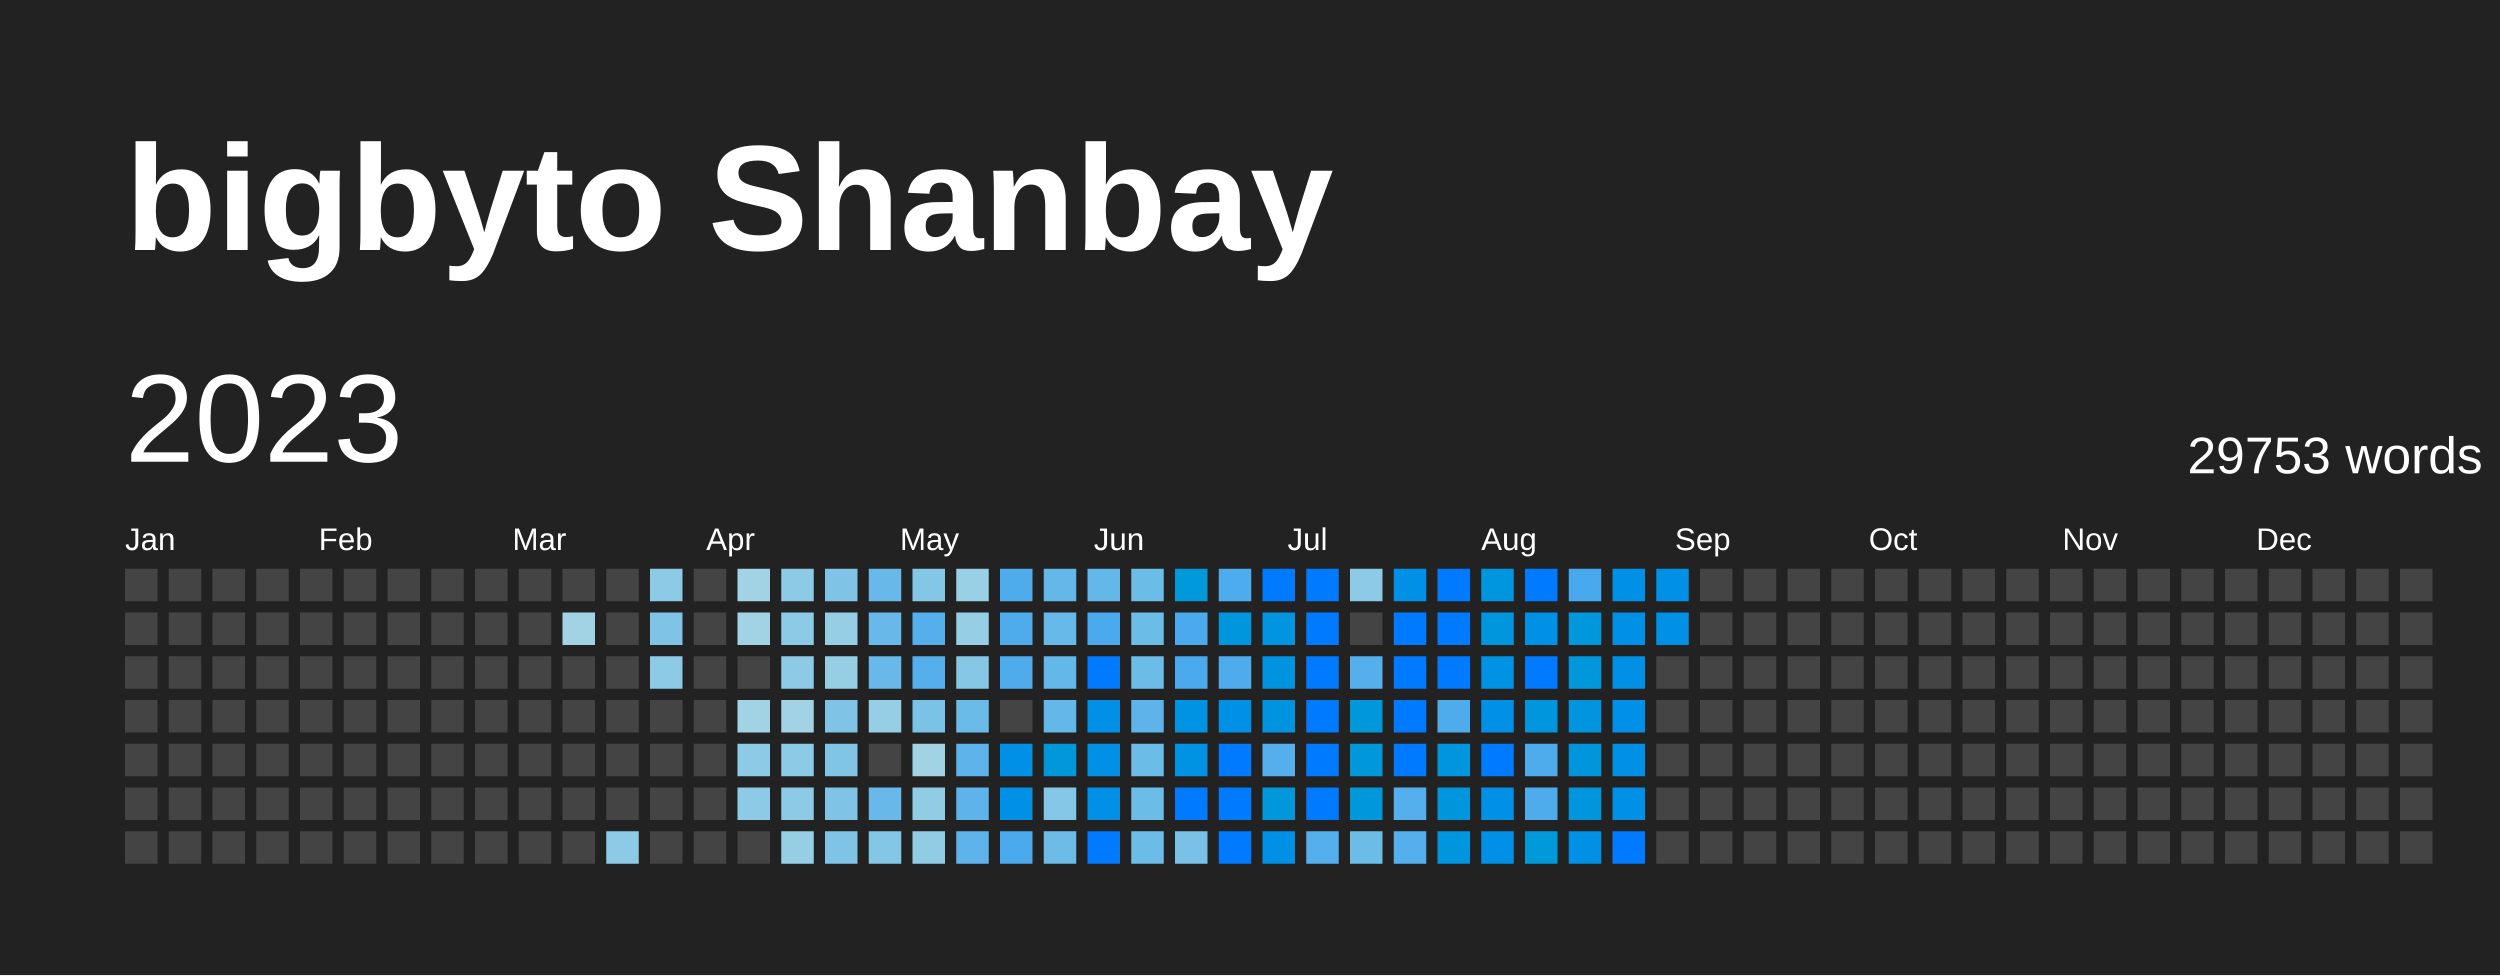
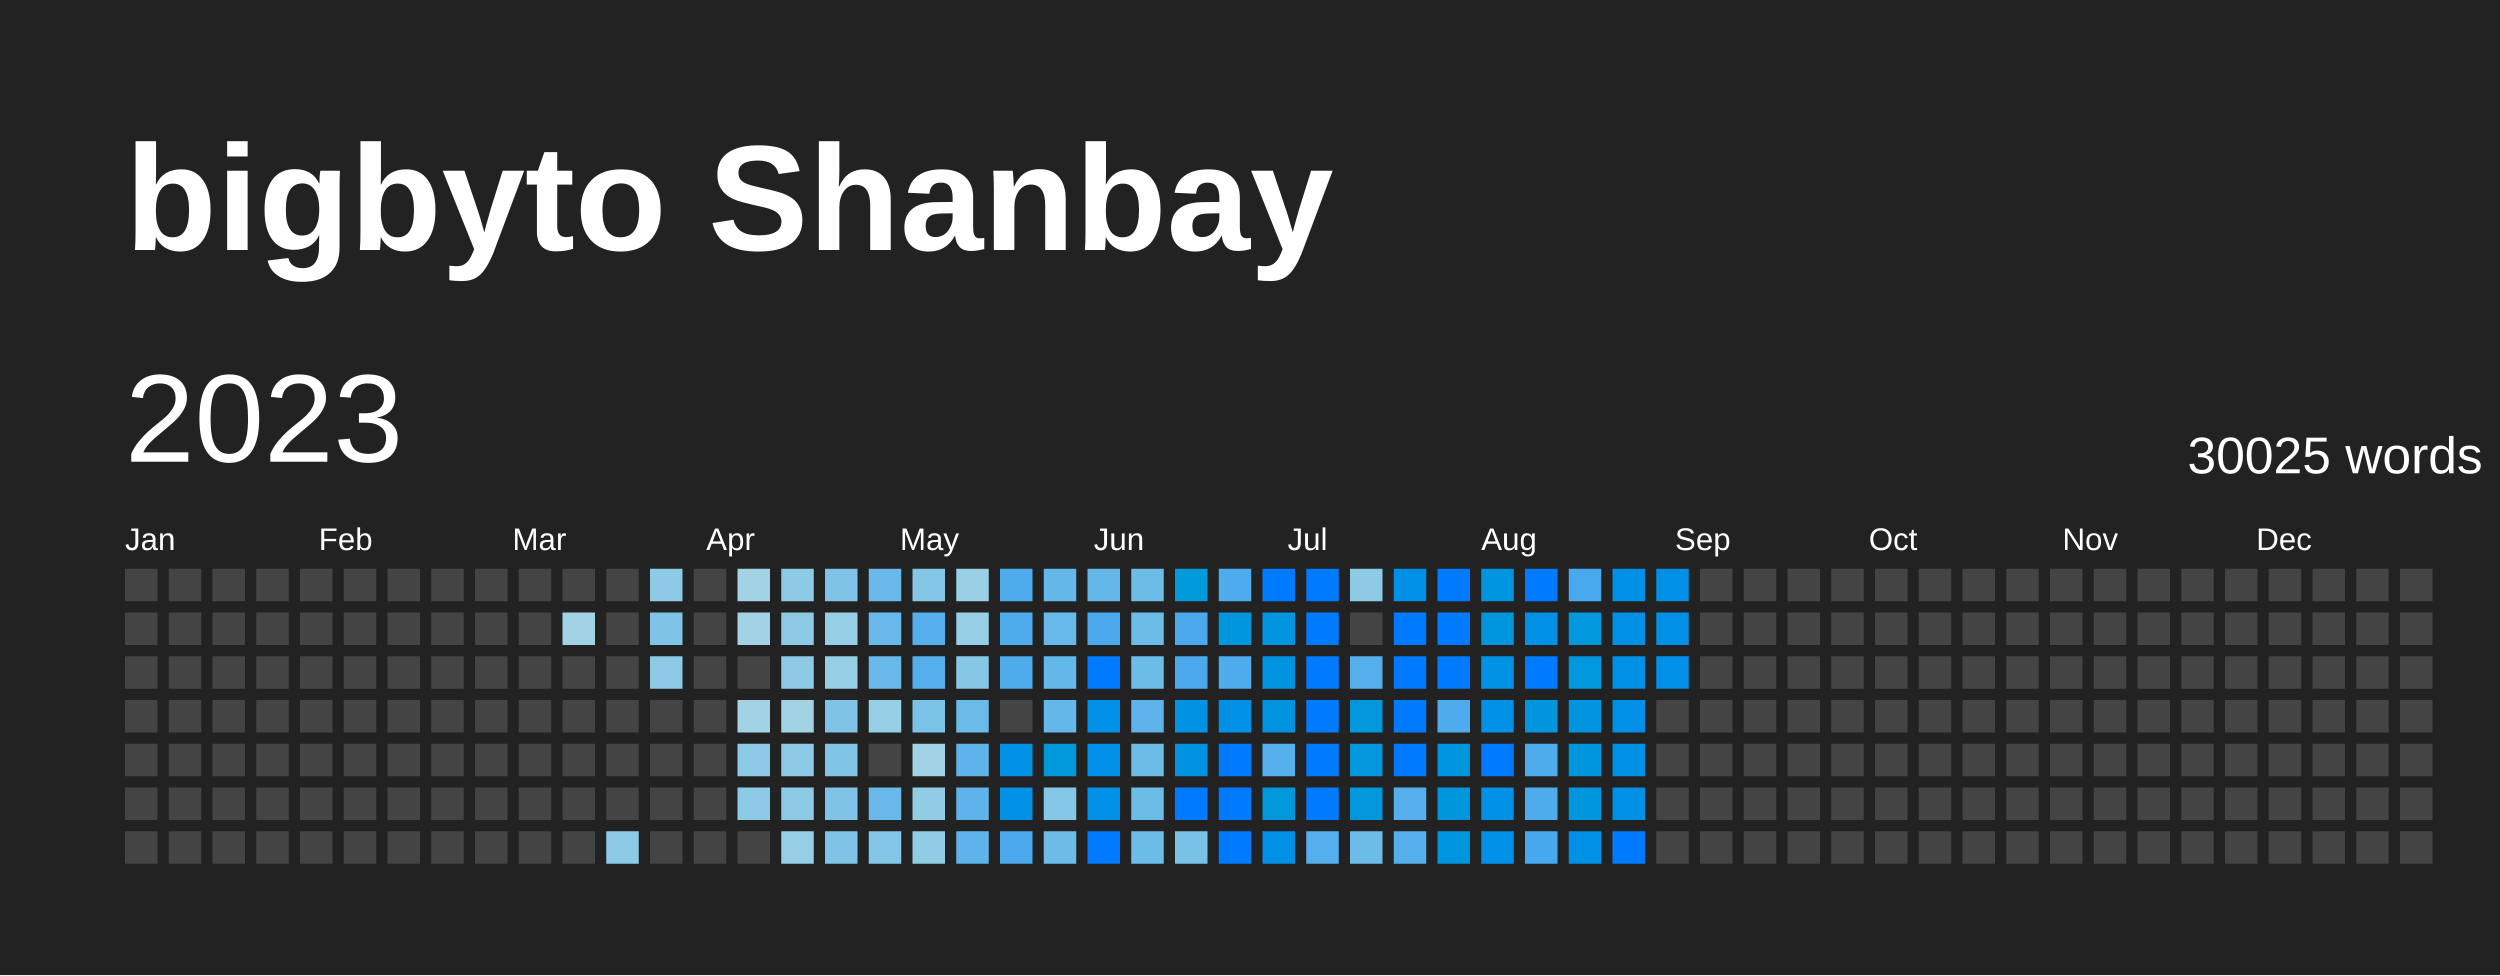
<svg xmlns="http://www.w3.org/2000/svg" baseProfile="full" height="78mm" version="1.1" viewBox="0,0,200,78" width="200mm">
  <defs />
  <rect fill="#222222" height="78" width="200" x="0" y="0" />
  <text fill="#FFFFFF" style="font-size:12px; font-family:Arial; font-weight:bold;" x="10" y="20">bigbyto Shanbay</text>
  <text dominant-baseline="hanging" fill="#FFFFFF" style="font-size:10.0px; font-family:Arial;" x="10" y="30">2023</text>
-   <text dominant-baseline="hanging" fill="#FFFFFF" style="font-size:4.125px; font-family:Arial;" x="175" y="35">29753 words</text>
+   <text dominant-baseline="hanging" fill="#FFFFFF" style="font-size:4.125px; font-family:Arial;" x="175" y="35">30025 words</text>
  <text fill="#FFFFFF" style="font-size:2.5px; font-family:Arial" x="10.0" y="44">Jan</text>
  <text fill="#FFFFFF" style="font-size:2.5px; font-family:Arial" x="25.5" y="44">Feb</text>
  <text fill="#FFFFFF" style="font-size:2.5px; font-family:Arial" x="41.0" y="44">Mar</text>
  <text fill="#FFFFFF" style="font-size:2.5px; font-family:Arial" x="56.5" y="44">Apr</text>
  <text fill="#FFFFFF" style="font-size:2.5px; font-family:Arial" x="72.0" y="44">May</text>
  <text fill="#FFFFFF" style="font-size:2.5px; font-family:Arial" x="87.5" y="44">Jun</text>
  <text fill="#FFFFFF" style="font-size:2.5px; font-family:Arial" x="103.0" y="44">Jul</text>
  <text fill="#FFFFFF" style="font-size:2.5px; font-family:Arial" x="118.5" y="44">Aug</text>
  <text fill="#FFFFFF" style="font-size:2.5px; font-family:Arial" x="134.0" y="44">Sep</text>
  <text fill="#FFFFFF" style="font-size:2.5px; font-family:Arial" x="149.5" y="44">Oct</text>
  <text fill="#FFFFFF" style="font-size:2.5px; font-family:Arial" x="165.0" y="44">Nov</text>
  <text fill="#FFFFFF" style="font-size:2.5px; font-family:Arial" x="180.5" y="44">Dec</text>
  <rect fill="#444444" height="2.6" width="2.6" x="10.0" y="45.5" />
  <rect fill="#444444" height="2.6" width="2.6" x="10.0" y="49.0" />
  <rect fill="#444444" height="2.6" width="2.6" x="10.0" y="52.5" />
  <rect fill="#444444" height="2.6" width="2.6" x="10.0" y="56.0" />
  <rect fill="#444444" height="2.6" width="2.6" x="10.0" y="59.5" />
  <rect fill="#444444" height="2.6" width="2.6" x="10.0" y="63.0" />
  <rect fill="#444444" height="2.6" width="2.6" x="10.0" y="66.5" />
  <rect fill="#444444" height="2.6" width="2.6" x="13.5" y="45.5" />
  <rect fill="#444444" height="2.6" width="2.6" x="13.5" y="49.0" />
  <rect fill="#444444" height="2.6" width="2.6" x="13.5" y="52.5" />
  <rect fill="#444444" height="2.6" width="2.6" x="13.5" y="56.0" />
  <rect fill="#444444" height="2.6" width="2.6" x="13.5" y="59.5" />
  <rect fill="#444444" height="2.6" width="2.6" x="13.5" y="63.0" />
  <rect fill="#444444" height="2.6" width="2.6" x="13.5" y="66.5" />
  <rect fill="#444444" height="2.6" width="2.6" x="17.0" y="45.5" />
  <rect fill="#444444" height="2.6" width="2.6" x="17.0" y="49.0" />
  <rect fill="#444444" height="2.6" width="2.6" x="17.0" y="52.5" />
  <rect fill="#444444" height="2.6" width="2.6" x="17.0" y="56.0" />
  <rect fill="#444444" height="2.6" width="2.6" x="17.0" y="59.5" />
  <rect fill="#444444" height="2.6" width="2.6" x="17.0" y="63.0" />
  <rect fill="#444444" height="2.6" width="2.6" x="17.0" y="66.5" />
  <rect fill="#444444" height="2.6" width="2.6" x="20.5" y="45.5" />
  <rect fill="#444444" height="2.6" width="2.6" x="20.5" y="49.0" />
  <rect fill="#444444" height="2.6" width="2.6" x="20.5" y="52.5" />
  <rect fill="#444444" height="2.6" width="2.6" x="20.5" y="56.0" />
  <rect fill="#444444" height="2.6" width="2.6" x="20.5" y="59.5" />
  <rect fill="#444444" height="2.6" width="2.6" x="20.5" y="63.0" />
  <rect fill="#444444" height="2.6" width="2.6" x="20.5" y="66.5" />
  <rect fill="#444444" height="2.6" width="2.6" x="24.0" y="45.5" />
  <rect fill="#444444" height="2.6" width="2.6" x="24.0" y="49.0" />
  <rect fill="#444444" height="2.6" width="2.6" x="24.0" y="52.5" />
  <rect fill="#444444" height="2.6" width="2.6" x="24.0" y="56.0" />
  <rect fill="#444444" height="2.6" width="2.6" x="24.0" y="59.5" />
  <rect fill="#444444" height="2.6" width="2.6" x="24.0" y="63.0" />
  <rect fill="#444444" height="2.6" width="2.6" x="24.0" y="66.5" />
  <rect fill="#444444" height="2.6" width="2.6" x="27.5" y="45.5" />
  <rect fill="#444444" height="2.6" width="2.6" x="27.5" y="49.0" />
  <rect fill="#444444" height="2.6" width="2.6" x="27.5" y="52.5" />
  <rect fill="#444444" height="2.6" width="2.6" x="27.5" y="56.0" />
  <rect fill="#444444" height="2.6" width="2.6" x="27.5" y="59.5" />
  <rect fill="#444444" height="2.6" width="2.6" x="27.5" y="63.0" />
  <rect fill="#444444" height="2.6" width="2.6" x="27.5" y="66.5" />
  <rect fill="#444444" height="2.6" width="2.6" x="31.0" y="45.5" />
  <rect fill="#444444" height="2.6" width="2.6" x="31.0" y="49.0" />
  <rect fill="#444444" height="2.6" width="2.6" x="31.0" y="52.5" />
  <rect fill="#444444" height="2.6" width="2.6" x="31.0" y="56.0" />
  <rect fill="#444444" height="2.6" width="2.6" x="31.0" y="59.5" />
  <rect fill="#444444" height="2.6" width="2.6" x="31.0" y="63.0" />
  <rect fill="#444444" height="2.6" width="2.6" x="31.0" y="66.5" />
  <rect fill="#444444" height="2.6" width="2.6" x="34.5" y="45.5" />
  <rect fill="#444444" height="2.6" width="2.6" x="34.5" y="49.0" />
  <rect fill="#444444" height="2.6" width="2.6" x="34.5" y="52.5" />
  <rect fill="#444444" height="2.6" width="2.6" x="34.5" y="56.0" />
  <rect fill="#444444" height="2.6" width="2.6" x="34.5" y="59.5" />
  <rect fill="#444444" height="2.6" width="2.6" x="34.5" y="63.0" />
  <rect fill="#444444" height="2.6" width="2.6" x="34.5" y="66.5" />
  <rect fill="#444444" height="2.6" width="2.6" x="38.0" y="45.5" />
  <rect fill="#444444" height="2.6" width="2.6" x="38.0" y="49.0" />
  <rect fill="#444444" height="2.6" width="2.6" x="38.0" y="52.5" />
  <rect fill="#444444" height="2.6" width="2.6" x="38.0" y="56.0" />
  <rect fill="#444444" height="2.6" width="2.6" x="38.0" y="59.5" />
  <rect fill="#444444" height="2.6" width="2.6" x="38.0" y="63.0" />
  <rect fill="#444444" height="2.6" width="2.6" x="38.0" y="66.5" />
  <rect fill="#444444" height="2.6" width="2.6" x="41.5" y="45.5" />
  <rect fill="#444444" height="2.6" width="2.6" x="41.5" y="49.0" />
  <rect fill="#444444" height="2.6" width="2.6" x="41.5" y="52.5" />
  <rect fill="#444444" height="2.6" width="2.6" x="41.5" y="56.0" />
  <rect fill="#444444" height="2.6" width="2.6" x="41.5" y="59.5" />
  <rect fill="#444444" height="2.6" width="2.6" x="41.5" y="63.0" />
  <rect fill="#444444" height="2.6" width="2.6" x="41.5" y="66.5" />
  <rect fill="#444444" height="2.6" width="2.6" x="45.0" y="45.5" />
  <rect fill="#a2d3e5" height="2.6" width="2.6" x="45.0" y="49.0" />
  <rect fill="#444444" height="2.6" width="2.6" x="45.0" y="52.5" />
  <rect fill="#444444" height="2.6" width="2.6" x="45.0" y="56.0" />
  <rect fill="#444444" height="2.6" width="2.6" x="45.0" y="59.5" />
  <rect fill="#444444" height="2.6" width="2.6" x="45.0" y="63.0" />
  <rect fill="#444444" height="2.6" width="2.6" x="45.0" y="66.5" />
  <rect fill="#444444" height="2.6" width="2.6" x="48.5" y="45.5" />
  <rect fill="#444444" height="2.6" width="2.6" x="48.5" y="49.0" />
  <rect fill="#444444" height="2.6" width="2.6" x="48.5" y="52.5" />
  <rect fill="#444444" height="2.6" width="2.6" x="48.5" y="56.0" />
  <rect fill="#444444" height="2.6" width="2.6" x="48.5" y="59.5" />
  <rect fill="#444444" height="2.6" width="2.6" x="48.5" y="63.0" />
  <rect fill="#8dcae6" height="2.6" width="2.6" x="48.5" y="66.5" />
  <rect fill="#8dcae6" height="2.6" width="2.6" x="52.0" y="45.5" />
  <rect fill="#7fc4e6" height="2.6" width="2.6" x="52.0" y="49.0" />
  <rect fill="#8dcae6" height="2.6" width="2.6" x="52.0" y="52.5" />
  <rect fill="#444444" height="2.6" width="2.6" x="52.0" y="56.0" />
  <rect fill="#444444" height="2.6" width="2.6" x="52.0" y="59.5" />
  <rect fill="#444444" height="2.6" width="2.6" x="52.0" y="63.0" />
  <rect fill="#444444" height="2.6" width="2.6" x="52.0" y="66.5" />
  <rect fill="#444444" height="2.6" width="2.6" x="55.5" y="45.5" />
  <rect fill="#444444" height="2.6" width="2.6" x="55.5" y="49.0" />
  <rect fill="#444444" height="2.6" width="2.6" x="55.5" y="52.5" />
  <rect fill="#444444" height="2.6" width="2.6" x="55.5" y="56.0" />
  <rect fill="#444444" height="2.6" width="2.6" x="55.5" y="59.5" />
  <rect fill="#444444" height="2.6" width="2.6" x="55.5" y="63.0" />
  <rect fill="#444444" height="2.6" width="2.6" x="55.5" y="66.5" />
  <rect fill="#a2d3e5" height="2.6" width="2.6" x="59.0" y="45.5" />
  <rect fill="#a2d3e5" height="2.6" width="2.6" x="59.0" y="49.0" />
  <rect fill="#444444" height="2.6" width="2.6" x="59.0" y="52.5" />
  <rect fill="#a2d3e5" height="2.6" width="2.6" x="59.0" y="56.0" />
  <rect fill="#8dcae6" height="2.6" width="2.6" x="59.0" y="59.5" />
  <rect fill="#8dcae6" height="2.6" width="2.6" x="59.0" y="63.0" />
  <rect fill="#444444" height="2.6" width="2.6" x="59.0" y="66.5" />
  <rect fill="#8dcae6" height="2.6" width="2.6" x="62.5" y="45.5" />
  <rect fill="#8dcae6" height="2.6" width="2.6" x="62.5" y="49.0" />
  <rect fill="#8dcae6" height="2.6" width="2.6" x="62.5" y="52.5" />
  <rect fill="#a2d3e5" height="2.6" width="2.6" x="62.5" y="56.0" />
  <rect fill="#8dcae6" height="2.6" width="2.6" x="62.5" y="59.5" />
  <rect fill="#8dcae6" height="2.6" width="2.6" x="62.5" y="63.0" />
  <rect fill="#95cee5" height="2.6" width="2.6" x="62.5" y="66.5" />
  <rect fill="#7fc4e6" height="2.6" width="2.6" x="66.0" y="45.5" />
  <rect fill="#95cee5" height="2.6" width="2.6" x="66.0" y="49.0" />
  <rect fill="#95cee5" height="2.6" width="2.6" x="66.0" y="52.5" />
  <rect fill="#7fc4e6" height="2.6" width="2.6" x="66.0" y="56.0" />
  <rect fill="#80c5e6" height="2.6" width="2.6" x="66.0" y="59.5" />
  <rect fill="#7fc4e6" height="2.6" width="2.6" x="66.0" y="63.0" />
  <rect fill="#7fc4e6" height="2.6" width="2.6" x="66.0" y="66.5" />
  <rect fill="#68b9e9" height="2.6" width="2.6" x="69.5" y="45.5" />
  <rect fill="#68b9e9" height="2.6" width="2.6" x="69.5" y="49.0" />
  <rect fill="#68b9e9" height="2.6" width="2.6" x="69.5" y="52.5" />
  <rect fill="#95cee5" height="2.6" width="2.6" x="69.5" y="56.0" />
  <rect fill="#444444" height="2.6" width="2.6" x="69.5" y="59.5" />
  <rect fill="#68b9e9" height="2.6" width="2.6" x="69.5" y="63.0" />
  <rect fill="#84c6e6" height="2.6" width="2.6" x="69.5" y="66.5" />
  <rect fill="#84c6e6" height="2.6" width="2.6" x="73.0" y="45.5" />
  <rect fill="#54afec" height="2.6" width="2.6" x="73.0" y="49.0" />
  <rect fill="#54afec" height="2.6" width="2.6" x="73.0" y="52.5" />
  <rect fill="#7bc2e7" height="2.6" width="2.6" x="73.0" y="56.0" />
  <rect fill="#a2d3e5" height="2.6" width="2.6" x="73.0" y="59.5" />
  <rect fill="#91cce5" height="2.6" width="2.6" x="73.0" y="63.0" />
  <rect fill="#91cce5" height="2.6" width="2.6" x="73.0" y="66.5" />
  <rect fill="#99d0e5" height="2.6" width="2.6" x="76.5" y="45.5" />
  <rect fill="#95cee5" height="2.6" width="2.6" x="76.5" y="49.0" />
  <rect fill="#86c7e6" height="2.6" width="2.6" x="76.5" y="52.5" />
  <rect fill="#6bbbe8" height="2.6" width="2.6" x="76.5" y="56.0" />
  <rect fill="#5eb4ea" height="2.6" width="2.6" x="76.5" y="59.5" />
  <rect fill="#5eb4ea" height="2.6" width="2.6" x="76.5" y="63.0" />
  <rect fill="#5eb4ea" height="2.6" width="2.6" x="76.5" y="66.5" />
  <rect fill="#4facec" height="2.6" width="2.6" x="80.0" y="45.5" />
  <rect fill="#4facec" height="2.6" width="2.6" x="80.0" y="49.0" />
  <rect fill="#4facec" height="2.6" width="2.6" x="80.0" y="52.5" />
  <rect fill="#444444" height="2.6" width="2.6" x="80.0" y="56.0" />
  <rect fill="#0090e6" height="2.6" width="2.6" x="80.0" y="59.5" />
  <rect fill="#0090e6" height="2.6" width="2.6" x="80.0" y="63.0" />
  <rect fill="#4aaaed" height="2.6" width="2.6" x="80.0" y="66.5" />
  <rect fill="#63b7e9" height="2.6" width="2.6" x="83.5" y="45.5" />
  <rect fill="#67b9e9" height="2.6" width="2.6" x="83.5" y="49.0" />
  <rect fill="#63b7e9" height="2.6" width="2.6" x="83.5" y="52.5" />
  <rect fill="#63b7e9" height="2.6" width="2.6" x="83.5" y="56.0" />
  <rect fill="#0098da" height="2.6" width="2.6" x="83.5" y="59.5" />
  <rect fill="#85c7e6" height="2.6" width="2.6" x="83.5" y="63.0" />
  <rect fill="#6dbce8" height="2.6" width="2.6" x="83.5" y="66.5" />
  <rect fill="#64b7e9" height="2.6" width="2.6" x="87.0" y="45.5" />
  <rect fill="#4aaaed" height="2.6" width="2.6" x="87.0" y="49.0" />
  <rect fill="#007BFF" height="2.6" width="2.6" x="87.0" y="52.5" />
  <rect fill="#0090e6" height="2.6" width="2.6" x="87.0" y="56.0" />
  <rect fill="#0090e6" height="2.6" width="2.6" x="87.0" y="59.5" />
  <rect fill="#0090e6" height="2.6" width="2.6" x="87.0" y="63.0" />
  <rect fill="#007BFF" height="2.6" width="2.6" x="87.0" y="66.5" />
  <rect fill="#6cbce8" height="2.6" width="2.6" x="90.5" y="45.5" />
  <rect fill="#6cbce8" height="2.6" width="2.6" x="90.5" y="49.0" />
  <rect fill="#6cbce8" height="2.6" width="2.6" x="90.5" y="52.5" />
  <rect fill="#5eb4ea" height="2.6" width="2.6" x="90.5" y="56.0" />
  <rect fill="#6cbce8" height="2.6" width="2.6" x="90.5" y="59.5" />
  <rect fill="#6cbce8" height="2.6" width="2.6" x="90.5" y="63.0" />
  <rect fill="#6cbce8" height="2.6" width="2.6" x="90.5" y="66.5" />
  <rect fill="#0099d9" height="2.6" width="2.6" x="94.0" y="45.5" />
  <rect fill="#4aaaed" height="2.6" width="2.6" x="94.0" y="49.0" />
  <rect fill="#4aaaed" height="2.6" width="2.6" x="94.0" y="52.5" />
  <rect fill="#0092e3" height="2.6" width="2.6" x="94.0" y="56.0" />
  <rect fill="#0092e3" height="2.6" width="2.6" x="94.0" y="59.5" />
  <rect fill="#007BFF" height="2.6" width="2.6" x="94.0" y="63.0" />
  <rect fill="#79c1e7" height="2.6" width="2.6" x="94.0" y="66.5" />
  <rect fill="#4daced" height="2.6" width="2.6" x="97.5" y="45.5" />
  <rect fill="#0096dd" height="2.6" width="2.6" x="97.5" y="49.0" />
  <rect fill="#4facec" height="2.6" width="2.6" x="97.5" y="52.5" />
  <rect fill="#0090e6" height="2.6" width="2.6" x="97.5" y="56.0" />
  <rect fill="#007BFF" height="2.6" width="2.6" x="97.5" y="59.5" />
  <rect fill="#007BFF" height="2.6" width="2.6" x="97.5" y="63.0" />
  <rect fill="#007BFF" height="2.6" width="2.6" x="97.5" y="66.5" />
  <rect fill="#007BFF" height="2.6" width="2.6" x="101.0" y="45.5" />
  <rect fill="#0094e1" height="2.6" width="2.6" x="101.0" y="49.0" />
  <rect fill="#0094e0" height="2.6" width="2.6" x="101.0" y="52.5" />
  <rect fill="#0094e0" height="2.6" width="2.6" x="101.0" y="56.0" />
  <rect fill="#54afec" height="2.6" width="2.6" x="101.0" y="59.5" />
  <rect fill="#0098da" height="2.6" width="2.6" x="101.0" y="63.0" />
  <rect fill="#0090e6" height="2.6" width="2.6" x="101.0" y="66.5" />
  <rect fill="#007BFF" height="2.6" width="2.6" x="104.5" y="45.5" />
  <rect fill="#007BFF" height="2.6" width="2.6" x="104.5" y="49.0" />
  <rect fill="#007BFF" height="2.6" width="2.6" x="104.5" y="52.5" />
  <rect fill="#007BFF" height="2.6" width="2.6" x="104.5" y="56.0" />
  <rect fill="#007BFF" height="2.6" width="2.6" x="104.5" y="59.5" />
  <rect fill="#007BFF" height="2.6" width="2.6" x="104.5" y="63.0" />
  <rect fill="#54afec" height="2.6" width="2.6" x="104.5" y="66.5" />
  <rect fill="#8ccae6" height="2.6" width="2.6" x="108.0" y="45.5" />
  <rect fill="#444444" height="2.6" width="2.6" x="108.0" y="49.0" />
  <rect fill="#54afec" height="2.6" width="2.6" x="108.0" y="52.5" />
  <rect fill="#0098da" height="2.6" width="2.6" x="108.0" y="56.0" />
  <rect fill="#0098db" height="2.6" width="2.6" x="108.0" y="59.5" />
  <rect fill="#0098da" height="2.6" width="2.6" x="108.0" y="63.0" />
  <rect fill="#6cbce8" height="2.6" width="2.6" x="108.0" y="66.5" />
  <rect fill="#0090e6" height="2.6" width="2.6" x="111.5" y="45.5" />
  <rect fill="#007BFF" height="2.6" width="2.6" x="111.5" y="49.0" />
  <rect fill="#007BFF" height="2.6" width="2.6" x="111.5" y="52.5" />
  <rect fill="#007BFF" height="2.6" width="2.6" x="111.5" y="56.0" />
  <rect fill="#007BFF" height="2.6" width="2.6" x="111.5" y="59.5" />
  <rect fill="#54afec" height="2.6" width="2.6" x="111.5" y="63.0" />
  <rect fill="#54afec" height="2.6" width="2.6" x="111.5" y="66.5" />
  <rect fill="#007BFF" height="2.6" width="2.6" x="115.0" y="45.5" />
  <rect fill="#007BFF" height="2.6" width="2.6" x="115.0" y="49.0" />
  <rect fill="#007BFF" height="2.6" width="2.6" x="115.0" y="52.5" />
  <rect fill="#4facec" height="2.6" width="2.6" x="115.0" y="56.0" />
  <rect fill="#0095df" height="2.6" width="2.6" x="115.0" y="59.5" />
  <rect fill="#0096dd" height="2.6" width="2.6" x="115.0" y="63.0" />
  <rect fill="#0095df" height="2.6" width="2.6" x="115.0" y="66.5" />
  <rect fill="#0095df" height="2.6" width="2.6" x="118.5" y="45.5" />
  <rect fill="#0096de" height="2.6" width="2.6" x="118.5" y="49.0" />
  <rect fill="#0092e3" height="2.6" width="2.6" x="118.5" y="52.5" />
  <rect fill="#0090e6" height="2.6" width="2.6" x="118.5" y="56.0" />
  <rect fill="#007BFF" height="2.6" width="2.6" x="118.5" y="59.5" />
  <rect fill="#0090e6" height="2.6" width="2.6" x="118.5" y="63.0" />
  <rect fill="#0090e7" height="2.6" width="2.6" x="118.5" y="66.5" />
  <rect fill="#007BFF" height="2.6" width="2.6" x="122.0" y="45.5" />
  <rect fill="#0090e6" height="2.6" width="2.6" x="122.0" y="49.0" />
  <rect fill="#007BFF" height="2.6" width="2.6" x="122.0" y="52.5" />
  <rect fill="#0096dd" height="2.6" width="2.6" x="122.0" y="56.0" />
  <rect fill="#4eaced" height="2.6" width="2.6" x="122.0" y="59.5" />
  <rect fill="#4eaced" height="2.6" width="2.6" x="122.0" y="63.0" />
-   <rect fill="#0099d9" height="2.6" width="2.6" x="122.0" y="66.5" />
+   <rect fill="#47a8ee" height="2.6" width="2.6" x="122.0" y="66.5" />
  <rect fill="#48a9ee" height="2.6" width="2.6" x="125.5" y="45.5" />
  <rect fill="#0097dc" height="2.6" width="2.6" x="125.5" y="49.0" />
  <rect fill="#0097dd" height="2.6" width="2.6" x="125.5" y="52.5" />
  <rect fill="#0095de" height="2.6" width="2.6" x="125.5" y="56.0" />
  <rect fill="#0096dd" height="2.6" width="2.6" x="125.5" y="59.5" />
  <rect fill="#0096dd" height="2.6" width="2.6" x="125.5" y="63.0" />
  <rect fill="#0090e6" height="2.6" width="2.6" x="125.5" y="66.5" />
  <rect fill="#0090e6" height="2.6" width="2.6" x="129.0" y="45.5" />
  <rect fill="#0090e6" height="2.6" width="2.6" x="129.0" y="49.0" />
  <rect fill="#0090e6" height="2.6" width="2.6" x="129.0" y="52.5" />
  <rect fill="#0090e7" height="2.6" width="2.6" x="129.0" y="56.0" />
  <rect fill="#0090e6" height="2.6" width="2.6" x="129.0" y="59.5" />
  <rect fill="#0090e6" height="2.6" width="2.6" x="129.0" y="63.0" />
  <rect fill="#007BFF" height="2.6" width="2.6" x="129.0" y="66.5" />
  <rect fill="#0090e6" height="2.6" width="2.6" x="132.5" y="45.5" />
  <rect fill="#0090e6" height="2.6" width="2.6" x="132.5" y="49.0" />
-   <rect fill="#444444" height="2.6" width="2.6" x="132.5" y="52.5" />
+   <rect fill="#0090e7" height="2.6" width="2.6" x="132.5" y="52.5" />
  <rect fill="#444444" height="2.6" width="2.6" x="132.5" y="56.0" />
  <rect fill="#444444" height="2.6" width="2.6" x="132.5" y="59.5" />
  <rect fill="#444444" height="2.6" width="2.6" x="132.5" y="63.0" />
  <rect fill="#444444" height="2.6" width="2.6" x="132.5" y="66.5" />
  <rect fill="#444444" height="2.6" width="2.6" x="136.0" y="45.5" />
  <rect fill="#444444" height="2.6" width="2.6" x="136.0" y="49.0" />
  <rect fill="#444444" height="2.6" width="2.6" x="136.0" y="52.5" />
  <rect fill="#444444" height="2.6" width="2.6" x="136.0" y="56.0" />
  <rect fill="#444444" height="2.6" width="2.6" x="136.0" y="59.5" />
  <rect fill="#444444" height="2.6" width="2.6" x="136.0" y="63.0" />
  <rect fill="#444444" height="2.6" width="2.6" x="136.0" y="66.5" />
  <rect fill="#444444" height="2.6" width="2.6" x="139.5" y="45.5" />
  <rect fill="#444444" height="2.6" width="2.6" x="139.5" y="49.0" />
  <rect fill="#444444" height="2.6" width="2.6" x="139.5" y="52.5" />
  <rect fill="#444444" height="2.6" width="2.6" x="139.5" y="56.0" />
  <rect fill="#444444" height="2.6" width="2.6" x="139.5" y="59.5" />
  <rect fill="#444444" height="2.6" width="2.6" x="139.5" y="63.0" />
  <rect fill="#444444" height="2.6" width="2.6" x="139.5" y="66.5" />
  <rect fill="#444444" height="2.6" width="2.6" x="143.0" y="45.5" />
  <rect fill="#444444" height="2.6" width="2.6" x="143.0" y="49.0" />
  <rect fill="#444444" height="2.6" width="2.6" x="143.0" y="52.5" />
  <rect fill="#444444" height="2.6" width="2.6" x="143.0" y="56.0" />
  <rect fill="#444444" height="2.6" width="2.6" x="143.0" y="59.5" />
  <rect fill="#444444" height="2.6" width="2.6" x="143.0" y="63.0" />
  <rect fill="#444444" height="2.6" width="2.6" x="143.0" y="66.5" />
  <rect fill="#444444" height="2.6" width="2.6" x="146.5" y="45.5" />
  <rect fill="#444444" height="2.6" width="2.6" x="146.5" y="49.0" />
  <rect fill="#444444" height="2.6" width="2.6" x="146.5" y="52.5" />
  <rect fill="#444444" height="2.6" width="2.6" x="146.5" y="56.0" />
  <rect fill="#444444" height="2.6" width="2.6" x="146.5" y="59.5" />
  <rect fill="#444444" height="2.6" width="2.6" x="146.5" y="63.0" />
  <rect fill="#444444" height="2.6" width="2.6" x="146.5" y="66.5" />
  <rect fill="#444444" height="2.6" width="2.6" x="150.0" y="45.5" />
  <rect fill="#444444" height="2.6" width="2.6" x="150.0" y="49.0" />
  <rect fill="#444444" height="2.6" width="2.6" x="150.0" y="52.5" />
  <rect fill="#444444" height="2.6" width="2.6" x="150.0" y="56.0" />
  <rect fill="#444444" height="2.6" width="2.6" x="150.0" y="59.5" />
  <rect fill="#444444" height="2.6" width="2.6" x="150.0" y="63.0" />
  <rect fill="#444444" height="2.6" width="2.6" x="150.0" y="66.5" />
  <rect fill="#444444" height="2.6" width="2.6" x="153.5" y="45.5" />
  <rect fill="#444444" height="2.6" width="2.6" x="153.5" y="49.0" />
  <rect fill="#444444" height="2.6" width="2.6" x="153.5" y="52.5" />
  <rect fill="#444444" height="2.6" width="2.6" x="153.5" y="56.0" />
  <rect fill="#444444" height="2.6" width="2.6" x="153.5" y="59.5" />
  <rect fill="#444444" height="2.6" width="2.6" x="153.5" y="63.0" />
  <rect fill="#444444" height="2.6" width="2.6" x="153.5" y="66.5" />
  <rect fill="#444444" height="2.6" width="2.6" x="157.0" y="45.5" />
  <rect fill="#444444" height="2.6" width="2.6" x="157.0" y="49.0" />
  <rect fill="#444444" height="2.6" width="2.6" x="157.0" y="52.5" />
  <rect fill="#444444" height="2.6" width="2.6" x="157.0" y="56.0" />
  <rect fill="#444444" height="2.6" width="2.6" x="157.0" y="59.5" />
  <rect fill="#444444" height="2.6" width="2.6" x="157.0" y="63.0" />
  <rect fill="#444444" height="2.6" width="2.6" x="157.0" y="66.5" />
  <rect fill="#444444" height="2.6" width="2.6" x="160.5" y="45.5" />
  <rect fill="#444444" height="2.6" width="2.6" x="160.5" y="49.0" />
  <rect fill="#444444" height="2.6" width="2.6" x="160.5" y="52.5" />
  <rect fill="#444444" height="2.6" width="2.6" x="160.5" y="56.0" />
  <rect fill="#444444" height="2.6" width="2.6" x="160.5" y="59.5" />
  <rect fill="#444444" height="2.6" width="2.6" x="160.5" y="63.0" />
  <rect fill="#444444" height="2.6" width="2.6" x="160.5" y="66.5" />
  <rect fill="#444444" height="2.6" width="2.6" x="164.0" y="45.5" />
  <rect fill="#444444" height="2.6" width="2.6" x="164.0" y="49.0" />
  <rect fill="#444444" height="2.6" width="2.6" x="164.0" y="52.5" />
  <rect fill="#444444" height="2.6" width="2.6" x="164.0" y="56.0" />
  <rect fill="#444444" height="2.6" width="2.6" x="164.0" y="59.5" />
  <rect fill="#444444" height="2.6" width="2.6" x="164.0" y="63.0" />
  <rect fill="#444444" height="2.6" width="2.6" x="164.0" y="66.5" />
  <rect fill="#444444" height="2.6" width="2.6" x="167.5" y="45.5" />
  <rect fill="#444444" height="2.6" width="2.6" x="167.5" y="49.0" />
  <rect fill="#444444" height="2.6" width="2.6" x="167.5" y="52.5" />
  <rect fill="#444444" height="2.6" width="2.6" x="167.5" y="56.0" />
  <rect fill="#444444" height="2.6" width="2.6" x="167.5" y="59.5" />
  <rect fill="#444444" height="2.6" width="2.6" x="167.5" y="63.0" />
  <rect fill="#444444" height="2.6" width="2.6" x="167.5" y="66.5" />
  <rect fill="#444444" height="2.6" width="2.6" x="171.0" y="45.5" />
  <rect fill="#444444" height="2.6" width="2.6" x="171.0" y="49.0" />
  <rect fill="#444444" height="2.6" width="2.6" x="171.0" y="52.5" />
  <rect fill="#444444" height="2.6" width="2.6" x="171.0" y="56.0" />
  <rect fill="#444444" height="2.6" width="2.6" x="171.0" y="59.5" />
  <rect fill="#444444" height="2.6" width="2.6" x="171.0" y="63.0" />
  <rect fill="#444444" height="2.6" width="2.6" x="171.0" y="66.5" />
  <rect fill="#444444" height="2.6" width="2.6" x="174.5" y="45.5" />
  <rect fill="#444444" height="2.6" width="2.6" x="174.5" y="49.0" />
  <rect fill="#444444" height="2.6" width="2.6" x="174.5" y="52.5" />
  <rect fill="#444444" height="2.6" width="2.6" x="174.5" y="56.0" />
  <rect fill="#444444" height="2.6" width="2.6" x="174.5" y="59.5" />
  <rect fill="#444444" height="2.6" width="2.6" x="174.5" y="63.0" />
  <rect fill="#444444" height="2.6" width="2.6" x="174.5" y="66.5" />
  <rect fill="#444444" height="2.6" width="2.6" x="178.0" y="45.5" />
  <rect fill="#444444" height="2.6" width="2.6" x="178.0" y="49.0" />
  <rect fill="#444444" height="2.6" width="2.6" x="178.0" y="52.5" />
  <rect fill="#444444" height="2.6" width="2.6" x="178.0" y="56.0" />
  <rect fill="#444444" height="2.6" width="2.6" x="178.0" y="59.5" />
  <rect fill="#444444" height="2.6" width="2.6" x="178.0" y="63.0" />
  <rect fill="#444444" height="2.6" width="2.6" x="178.0" y="66.5" />
  <rect fill="#444444" height="2.6" width="2.6" x="181.5" y="45.5" />
  <rect fill="#444444" height="2.6" width="2.6" x="181.5" y="49.0" />
  <rect fill="#444444" height="2.6" width="2.6" x="181.5" y="52.5" />
  <rect fill="#444444" height="2.6" width="2.6" x="181.5" y="56.0" />
  <rect fill="#444444" height="2.6" width="2.6" x="181.5" y="59.5" />
  <rect fill="#444444" height="2.6" width="2.6" x="181.5" y="63.0" />
  <rect fill="#444444" height="2.6" width="2.6" x="181.5" y="66.5" />
  <rect fill="#444444" height="2.6" width="2.6" x="185.0" y="45.5" />
  <rect fill="#444444" height="2.6" width="2.6" x="185.0" y="49.0" />
  <rect fill="#444444" height="2.6" width="2.6" x="185.0" y="52.5" />
  <rect fill="#444444" height="2.6" width="2.6" x="185.0" y="56.0" />
  <rect fill="#444444" height="2.6" width="2.6" x="185.0" y="59.5" />
  <rect fill="#444444" height="2.6" width="2.6" x="185.0" y="63.0" />
  <rect fill="#444444" height="2.6" width="2.6" x="185.0" y="66.5" />
  <rect fill="#444444" height="2.6" width="2.6" x="188.5" y="45.5" />
  <rect fill="#444444" height="2.6" width="2.6" x="188.5" y="49.0" />
  <rect fill="#444444" height="2.6" width="2.6" x="188.5" y="52.5" />
  <rect fill="#444444" height="2.6" width="2.6" x="188.5" y="56.0" />
  <rect fill="#444444" height="2.6" width="2.6" x="188.5" y="59.5" />
  <rect fill="#444444" height="2.6" width="2.6" x="188.5" y="63.0" />
  <rect fill="#444444" height="2.6" width="2.6" x="188.5" y="66.5" />
  <rect fill="#444444" height="2.6" width="2.6" x="192.0" y="45.5" />
  <rect fill="#444444" height="2.6" width="2.6" x="192.0" y="49.0" />
  <rect fill="#444444" height="2.6" width="2.6" x="192.0" y="52.5" />
  <rect fill="#444444" height="2.6" width="2.6" x="192.0" y="56.0" />
  <rect fill="#444444" height="2.6" width="2.6" x="192.0" y="59.5" />
  <rect fill="#444444" height="2.6" width="2.6" x="192.0" y="63.0" />
  <rect fill="#444444" height="2.6" width="2.6" x="192.0" y="66.5" />
</svg>
